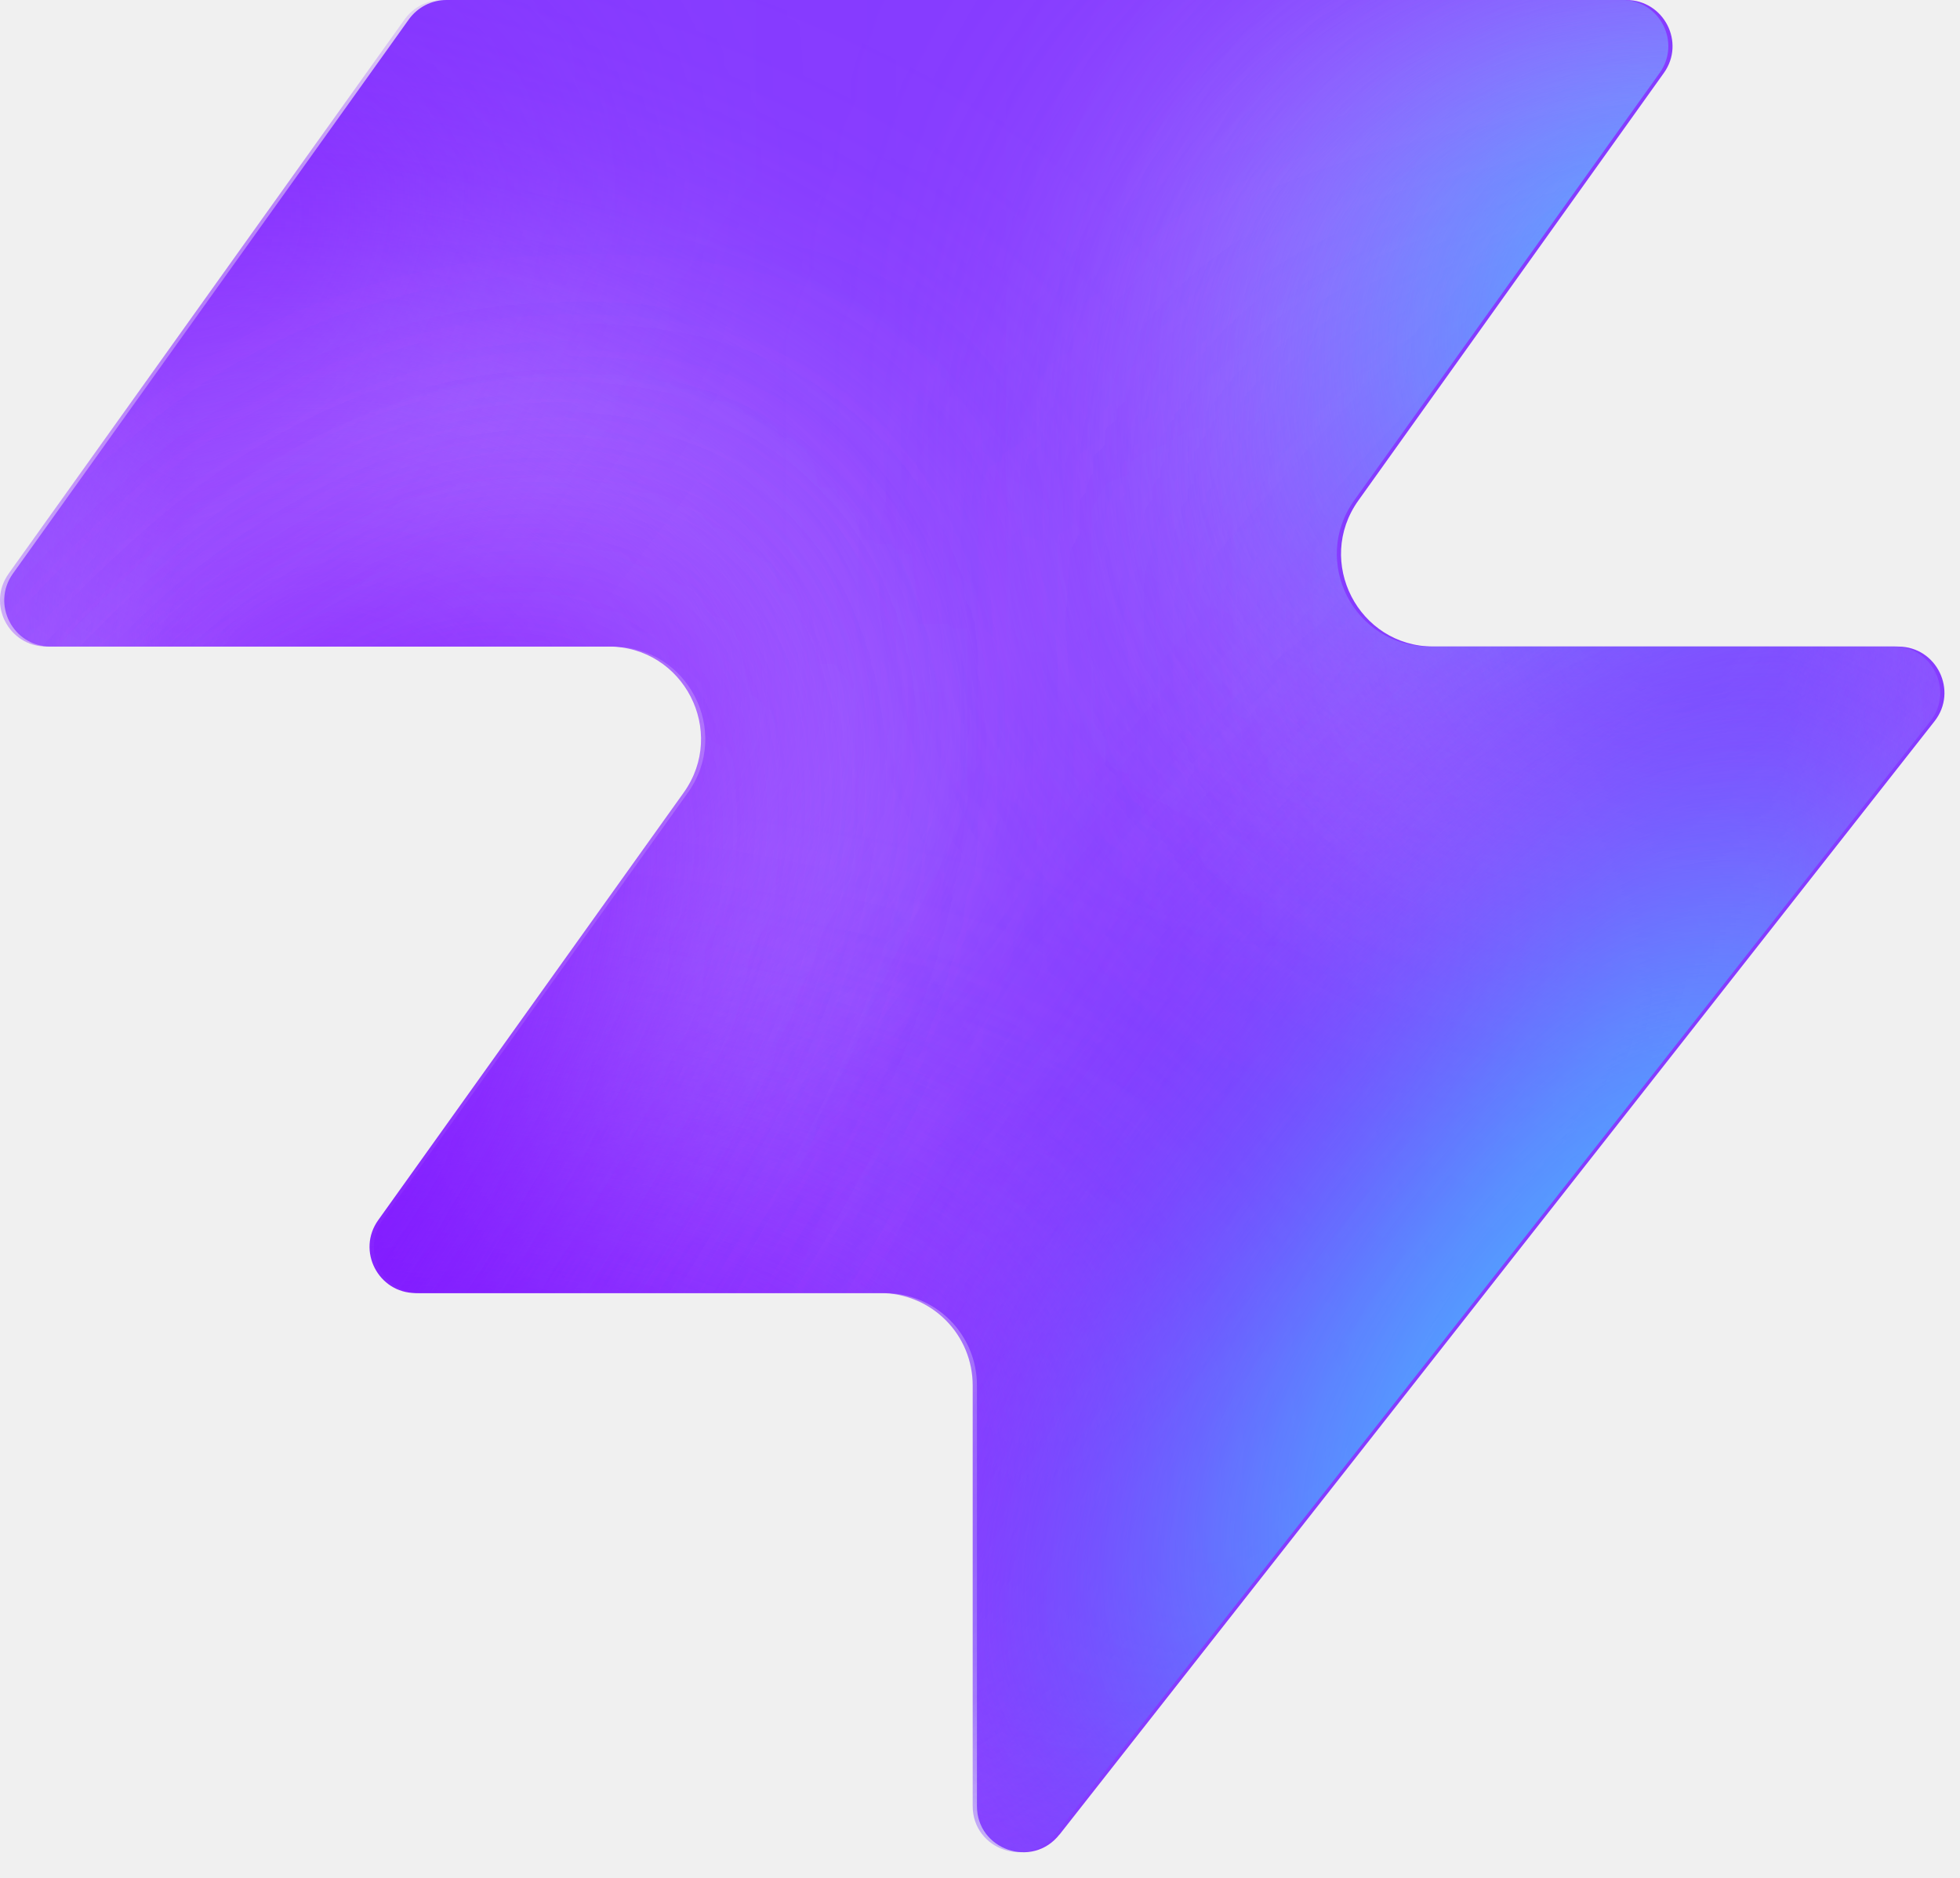
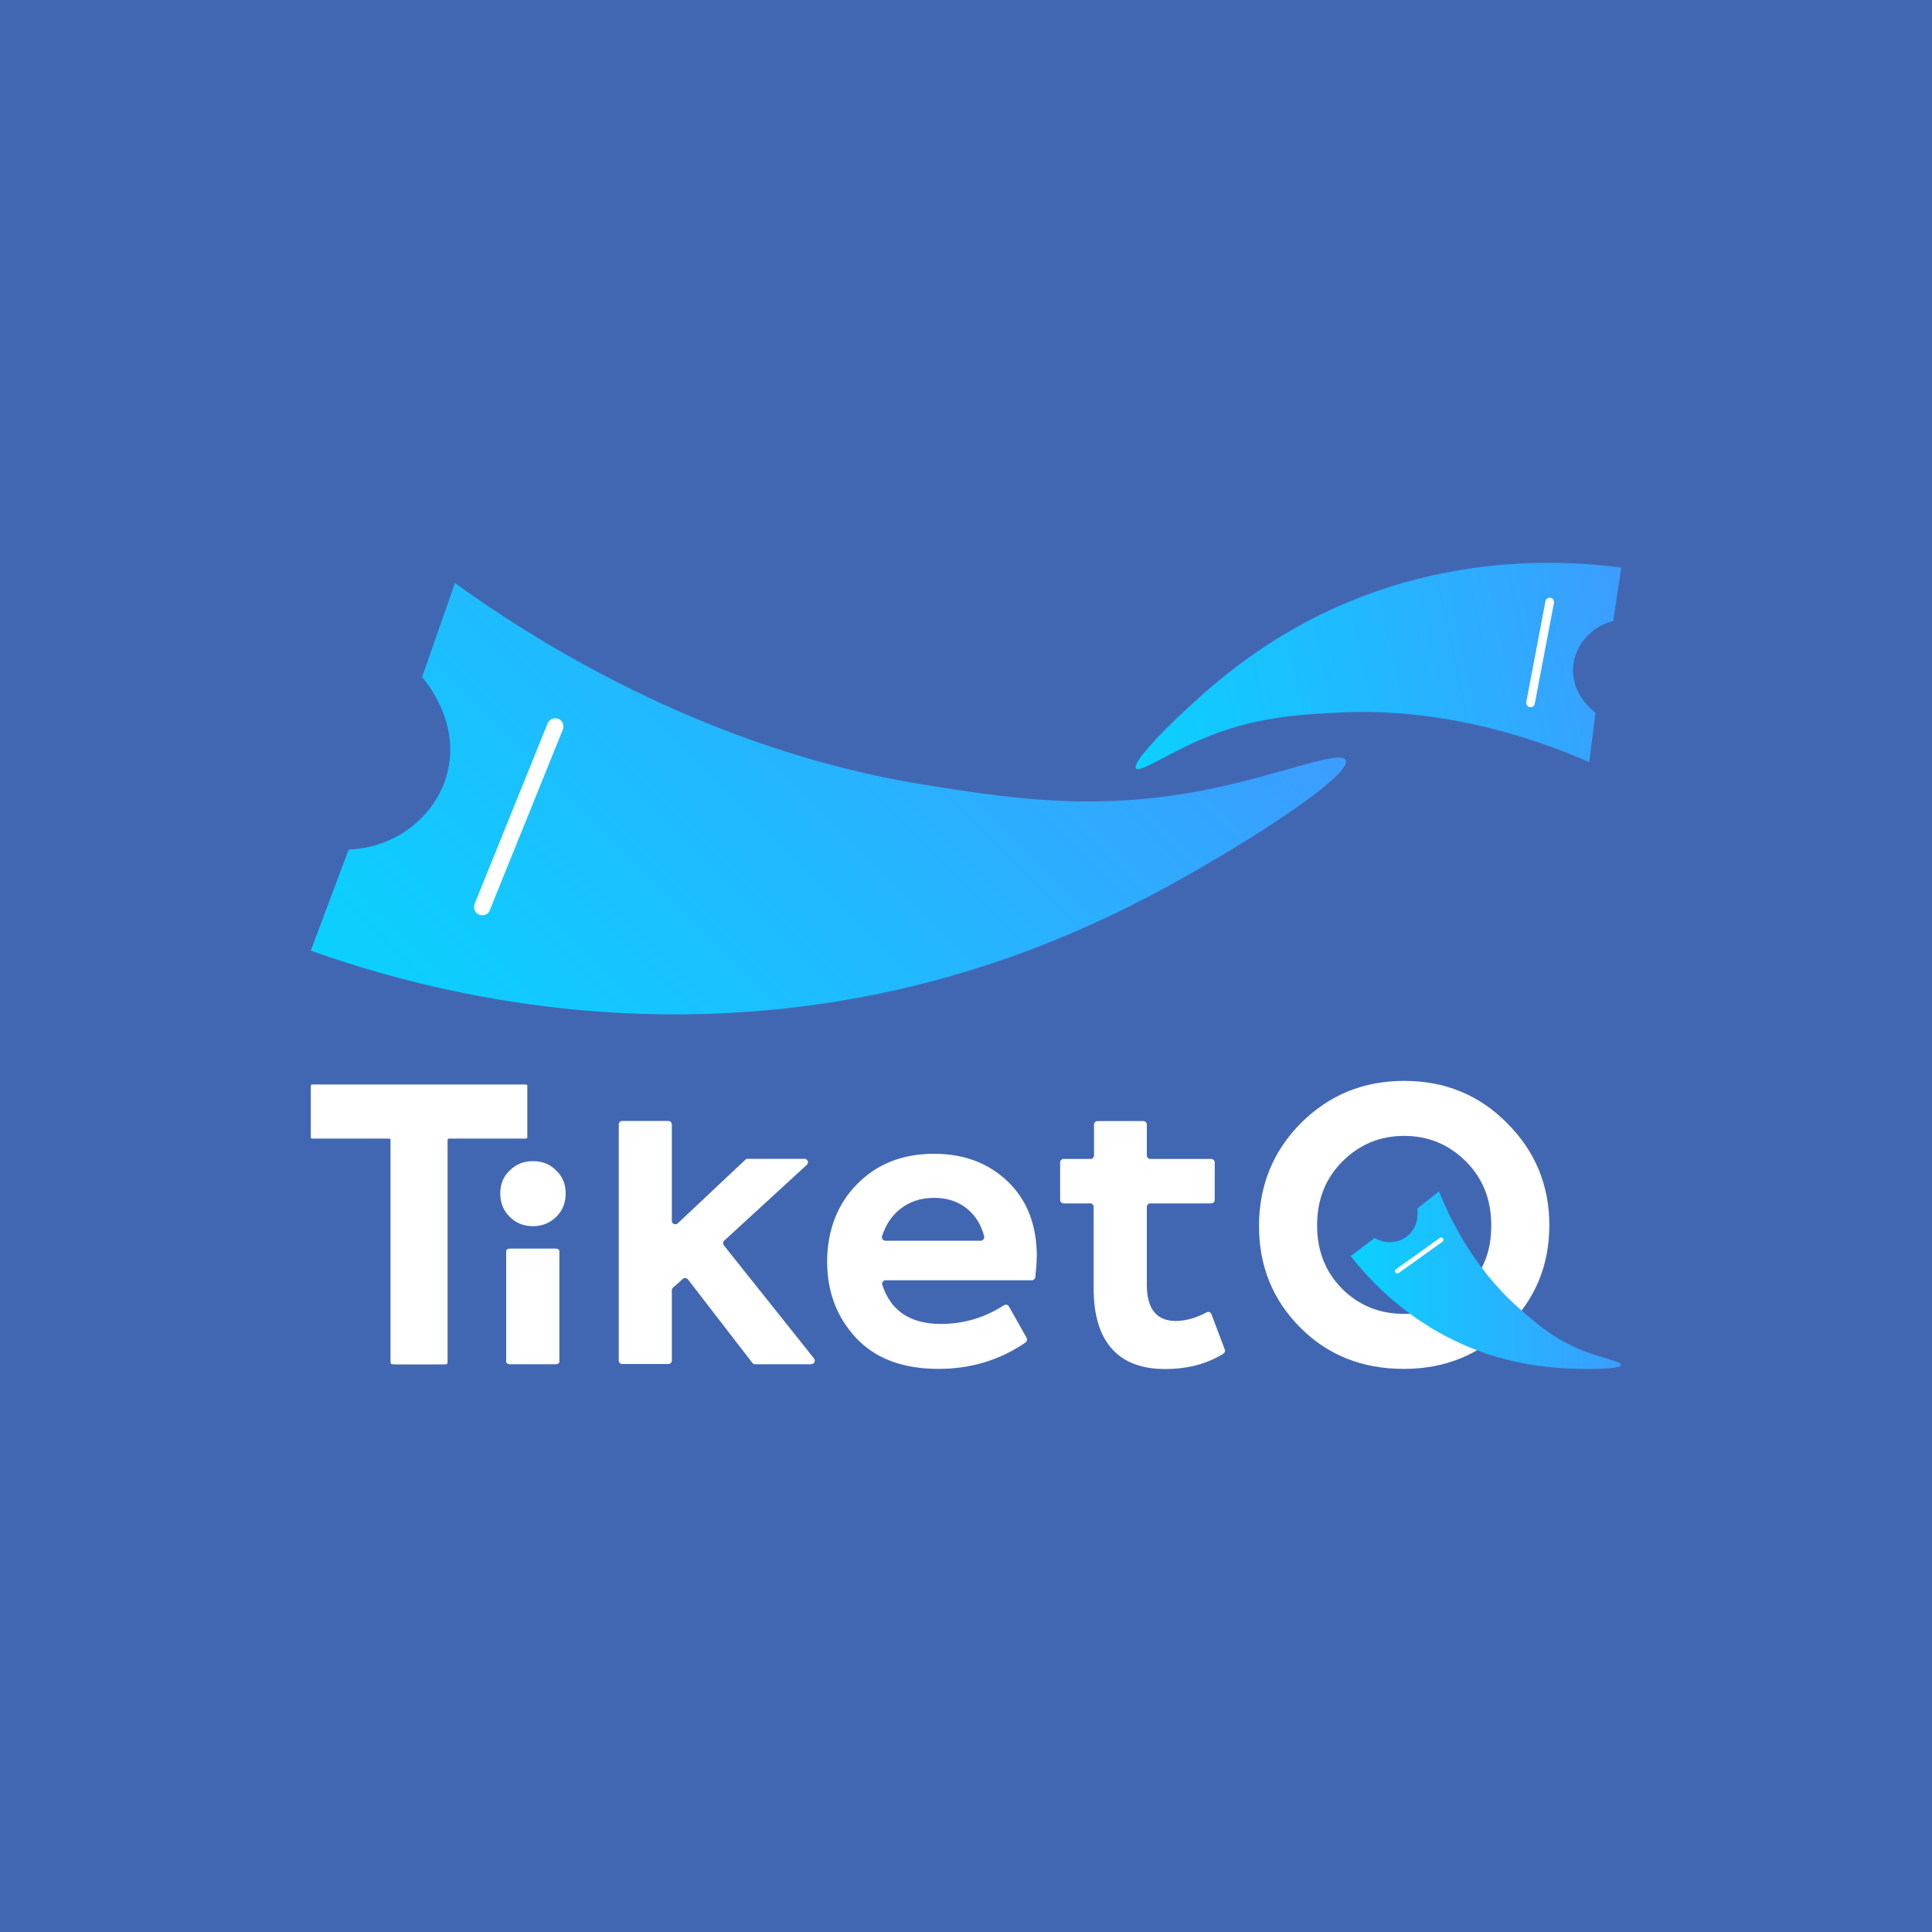
- <svg xmlns="http://www.w3.org/2000/svg" width="48" height="46" fill="none" viewBox="0 0 48 46">
-   <path fill="#863bff" d="M25.946 44.938c-.664.845-2.021.375-2.021-.698V33.937a2.26 2.26 0 0 0-2.262-2.262H10.287c-.92 0-1.456-1.04-.92-1.788l7.48-10.471c1.07-1.497 0-3.578-1.842-3.578H1.237c-.92 0-1.456-1.04-.92-1.788L10.013.474c.214-.297.556-.474.92-.474h28.894c.92 0 1.456 1.04.92 1.788l-7.48 10.471c-1.07 1.498 0 3.579 1.842 3.579h11.377c.943 0 1.473 1.088.89 1.83L25.947 44.94z" style="fill:#863bff;fill:color(display-p3 .525 .23 1);fill-opacity:1" />
-   <mask id="a" width="48" height="46" x="0" y="0" maskUnits="userSpaceOnUse" style="mask-type:alpha">
-     <path fill="#000" d="M25.842 44.938c-.664.844-2.021.375-2.021-.698V33.937a2.26 2.26 0 0 0-2.262-2.262H10.183c-.92 0-1.456-1.04-.92-1.788l7.48-10.471c1.07-1.498 0-3.579-1.842-3.579H1.133c-.92 0-1.456-1.04-.92-1.787L9.91.473c.214-.297.556-.474.92-.474h28.894c.92 0 1.456 1.04.92 1.788l-7.48 10.471c-1.07 1.498 0 3.578 1.842 3.578h11.377c.943 0 1.473 1.088.89 1.832L25.843 44.94z" style="fill:#000;fill-opacity:1" />
-   </mask>
-   <g mask="url(#a)">
-     <g filter="url(#b)">
-       <ellipse cx="5.508" cy="14.704" fill="#ede6ff" rx="5.508" ry="14.704" style="fill:#ede6ff;fill:color(display-p3 .927 .903 1);fill-opacity:1" transform="matrix(.00324 1 1 -.00324 -4.47 31.516)" />
+ <svg xmlns="http://www.w3.org/2000/svg" xmlns:xlink="http://www.w3.org/1999/xlink" id="Layer_1" viewBox="0 0 150 150">
+   <defs>
+     <style>.cls-1{fill:url(#linear-gradient);}.cls-2{fill:#fff;}.cls-3{fill:#4267b2;}.cls-4{fill:url(#linear-gradient-3);}.cls-5{fill:url(#linear-gradient-2);}</style>
+     <linearGradient id="linear-gradient" x1="36.3" y1="85.98" x2="83.88" y2="38.4" gradientUnits="userSpaceOnUse">
+       <stop offset="0" stop-color="#0ad1ff" />
+       <stop offset="1" stop-color="#3c9dff" />
+     </linearGradient>
+     <linearGradient id="linear-gradient-2" x1="1319.34" y1="-1201.27" x2="1359.46" y2="-1201.27" gradientTransform="translate(-951.57 1508.48) rotate(-12.05)" xlink:href="#linear-gradient" />
+     <linearGradient id="linear-gradient-3" x1="104.87" y1="99.39" x2="125.87" y2="99.39" xlink:href="#linear-gradient" />
+   </defs>
+   <rect class="cls-3" x="0" y="0" width="150" height="150" />
+   <g>
+     <g>
+       <path class="cls-1" d="M24.13,73.81l2.94-7.85c3.56-.13,6.61-2.44,7.58-5.66,1.26-4.19-1.74-7.57-1.88-7.73,.85-2.43,1.7-4.87,2.55-7.3,5.59,4.03,19.04,12.85,36.36,15.64,6.4,1.03,13.18,2.12,21.76,.45,5.83-1.14,10.62-3.19,11.03-2.34,.47,.95-5.11,4.69-9.01,7.03-5.31,3.18-14.95,8.84-28.74,11.4-19.1,3.54-34.98-.93-42.58-3.64Z" />
+       <path class="cls-5" d="M125.87,44.07l-.62,4.14c-1.72,.44-2.97,1.88-3.11,3.55-.18,2.18,1.64,3.51,1.73,3.58-.16,1.28-.32,2.56-.48,3.83-3.15-1.38-10.64-4.29-19.38-3.85-3.23,.16-6.66,.34-10.67,2.05-2.73,1.16-4.85,2.66-5.14,2.29-.33-.42,2.01-2.83,3.67-4.37,2.26-2.11,6.38-5.87,12.84-8.56,8.96-3.72,17.17-3.19,21.17-2.66Z" />
+       <path class="cls-2" d="M38.03,70.66l5.67-14.02c.13-.33-.03-.7-.35-.83h0c-.33-.13-.7,.03-.83,.35l-5.67,14.02c-.13,.32,.02,.69,.34,.83h0c.33,.14,.72-.01,.85-.35Z" />
+       <path class="cls-2" d="M119.16,54.63l1.49-7.83c.03-.18-.09-.36-.27-.39h0c-.18-.03-.36,.09-.39,.27l-1.49,7.83c-.03,.18,.08,.35,.26,.39h0c.19,.04,.37-.08,.4-.27Z" />
    </g>
-     <g filter="url(#c)">
-       <ellipse cx="10.399" cy="29.851" fill="#ede6ff" rx="10.399" ry="29.851" style="fill:#ede6ff;fill:color(display-p3 .927 .903 1);fill-opacity:1" transform="matrix(.00324 1 1 -.00324 -39.328 7.883)" />
-     </g>
-     <g filter="url(#d)">
-       <ellipse cx="5.508" cy="30.487" fill="#7e14ff" rx="5.508" ry="30.487" style="fill:#7e14ff;fill:color(display-p3 .492 .077 1);fill-opacity:1" transform="rotate(89.814 -25.913 -14.639)scale(1 -1)" />
-     </g>
-     <g filter="url(#e)">
-       <ellipse cx="5.508" cy="30.599" fill="#7e14ff" rx="5.508" ry="30.599" style="fill:#7e14ff;fill:color(display-p3 .492 .077 1);fill-opacity:1" transform="rotate(89.814 -32.644 -3.334)scale(1 -1)" />
-     </g>
-     <g filter="url(#f)">
-       <ellipse cx="5.508" cy="30.599" fill="#7e14ff" rx="5.508" ry="30.599" style="fill:#7e14ff;fill:color(display-p3 .492 .077 1);fill-opacity:1" transform="matrix(.00324 1 1 -.00324 -34.34 30.47)" />
-     </g>
-     <g filter="url(#g)">
-       <ellipse cx="14.072" cy="22.078" fill="#ede6ff" rx="14.072" ry="22.078" style="fill:#ede6ff;fill:color(display-p3 .927 .903 1);fill-opacity:1" transform="rotate(93.35 24.506 48.493)scale(-1 1)" />
-     </g>
-     <g filter="url(#h)">
-       <ellipse cx="3.47" cy="21.501" fill="#7e14ff" rx="3.47" ry="21.501" style="fill:#7e14ff;fill:color(display-p3 .492 .077 1);fill-opacity:1" transform="rotate(89.009 28.708 47.59)scale(-1 1)" />
-     </g>
-     <g filter="url(#i)">
-       <ellipse cx="3.47" cy="21.501" fill="#7e14ff" rx="3.47" ry="21.501" style="fill:#7e14ff;fill:color(display-p3 .492 .077 1);fill-opacity:1" transform="rotate(89.009 28.708 47.59)scale(-1 1)" />
-     </g>
-     <g filter="url(#j)">
-       <ellipse cx=".387" cy="8.972" fill="#7e14ff" rx="4.407" ry="29.108" style="fill:#7e14ff;fill:color(display-p3 .492 .077 1);fill-opacity:1" transform="rotate(39.51 .387 8.972)" />
-     </g>
-     <g filter="url(#k)">
-       <ellipse cx="47.523" cy="-6.092" fill="#7e14ff" rx="4.407" ry="29.108" style="fill:#7e14ff;fill:color(display-p3 .492 .077 1);fill-opacity:1" transform="rotate(37.892 47.523 -6.092)" />
-     </g>
-     <g filter="url(#l)">
-       <ellipse cx="41.412" cy="6.333" fill="#47bfff" rx="5.971" ry="9.665" style="fill:#47bfff;fill:color(display-p3 .28 .748 1);fill-opacity:1" transform="rotate(37.892 41.412 6.333)" />
-     </g>
-     <g filter="url(#m)">
-       <ellipse cx="-1.879" cy="38.332" fill="#7e14ff" rx="4.407" ry="29.108" style="fill:#7e14ff;fill:color(display-p3 .492 .077 1);fill-opacity:1" transform="rotate(37.892 -1.88 38.332)" />
-     </g>
-     <g filter="url(#n)">
-       <ellipse cx="-1.879" cy="38.332" fill="#7e14ff" rx="4.407" ry="29.108" style="fill:#7e14ff;fill:color(display-p3 .492 .077 1);fill-opacity:1" transform="rotate(37.892 -1.88 38.332)" />
-     </g>
-     <g filter="url(#o)">
-       <ellipse cx="35.651" cy="29.907" fill="#7e14ff" rx="4.407" ry="29.108" style="fill:#7e14ff;fill:color(display-p3 .492 .077 1);fill-opacity:1" transform="rotate(37.892 35.651 29.907)" />
-     </g>
-     <g filter="url(#p)">
-       <ellipse cx="38.418" cy="32.4" fill="#47bfff" rx="5.971" ry="15.297" style="fill:#47bfff;fill:color(display-p3 .28 .748 1);fill-opacity:1" transform="rotate(37.892 38.418 32.4)" />
+     <g>
+       <path class="cls-2" d="M34.46,105.92h-3.83c-.16,0-.29-.13-.29-.29v-19.2s0-.04,0-.06c.25-.04,.59-.11,1-.22,.25-.07,.62-.18,1.04-.32,.69-.22,1.36-.46,1.98-.7,.19-.07,.39,.07,.39,.27,0,6.74,0,13.49,0,20.23,0,.16-.13,.29-.29,.29Z" />
+       <path class="cls-2" d="M43.92,92.66c0,.72-.24,1.33-.73,1.81s-1.09,.73-1.81,.73-1.33-.24-1.81-.73c-.49-.49-.73-1.09-.73-1.81s.24-1.32,.73-1.78c.49-.49,1.09-.73,1.81-.73s1.33,.24,1.81,.73c.49,.47,.73,1.06,.73,1.78Z" />
+       <path class="cls-2" d="M43.43,97.14v8.58c0,.11-.12,.2-.27,.2h-3.59c-.15,0-.27-.09-.27-.2v-8.58c0-.11,.12-.2,.27-.2h3.59c.15,0,.27,.09,.27,.2Z" />
+       <path class="cls-2" d="M62.98,105.92h-4.36c-.08,0-.16-.04-.21-.11l-5-6.48c-.1-.12-.28-.14-.39-.04l-.77,.69c-.06,.05-.09,.12-.09,.2v5.45c0,.15-.12,.27-.27,.27h-3.58c-.15,0-.27-.12-.27-.27v-18.33c0-.15,.12-.27,.27-.27h3.58c.15,0,.27,.12,.27,.27v7.48c0,.24,.28,.36,.46,.2l5.25-4.94c.05-.05,.12-.07,.19-.07h4.4c.25,0,.36,.3,.18,.47l-6.41,5.88c-.1,.1-.12,.26-.03,.37l7,8.78c.14,.18,.02,.44-.21,.44Z" />
+       <path class="cls-2" d="M80.49,97.59c0,.43-.04,.95-.11,1.57-.02,.14-.14,.24-.27,.24h-11.35c-.18,0-.32,.18-.26,.35,.65,2.02,2.17,3.04,4.55,3.04,1.76,0,3.39-.48,4.9-1.45,.13-.08,.3-.05,.38,.09l1.37,2.43c.07,.12,.03,.29-.08,.37-1.98,1.36-4.23,2.05-6.75,2.05-2.79,0-4.93-.81-6.43-2.43-1.48-1.6-2.22-3.57-2.22-5.91s.77-4.43,2.31-5.99c1.54-1.58,3.54-2.37,5.99-2.37,2.32,0,4.23,.72,5.73,2.16,1.5,1.44,2.25,3.39,2.25,5.85Zm-7.98-4.59c-1.03,0-1.91,.3-2.65,.89-.65,.53-1.1,1.22-1.38,2.09-.05,.17,.08,.35,.27,.35h7.39c.18,0,.31-.17,.27-.34-.22-.87-.65-1.57-1.27-2.1-.7-.59-1.58-.89-2.63-.89Z" />
+       <path class="cls-2" d="M94.05,102.02l1.04,2.75c.05,.12,0,.26-.11,.33-1.28,.8-2.79,1.19-4.52,1.19-1.83,0-3.22-.53-4.15-1.59-.94-1.06-1.4-2.63-1.4-4.69v-6.31c0-.15-.12-.27-.27-.27h-2.06c-.15,0-.27-.12-.27-.27v-2.91c0-.15,.12-.27,.27-.27h2.09c.15,0,.27-.12,.27-.27v-2.4c0-.15,.12-.27,.27-.27h3.56c.15,0,.27,.12,.27,.27v2.4c0,.15,.12,.27,.27,.27h4.73c.15,0,.27,.12,.27,.27v2.91c0,.15-.12,.27-.27,.27h-4.73c-.15,0-.27,.12-.27,.27v6.05c0,1.87,.75,2.81,2.25,2.81,.74,0,1.54-.22,2.39-.67,.14-.08,.32-.01,.38,.14Z" />
+       <path class="cls-2" d="M108.99,106.28c-3.22,0-5.89-1.06-8.02-3.19-2.15-2.15-3.22-4.78-3.22-7.9s1.08-5.81,3.25-7.99c2.19-2.19,4.86-3.28,8.02-3.28s5.83,1.09,7.99,3.28c2.19,2.19,3.28,4.83,3.28,7.93s-1.09,5.74-3.28,7.9c-2.17,2.17-4.84,3.25-8.02,3.25Zm6.79-11.15c0-1.99-.65-3.64-1.96-4.95-1.33-1.33-2.93-1.99-4.8-1.99s-3.47,.66-4.8,1.99c-1.31,1.31-1.96,2.96-1.96,4.95s.64,3.61,1.93,4.92c1.31,1.31,2.92,1.96,4.83,1.96s3.52-.65,4.83-1.96,1.95-2.95,1.93-4.92Z" />
+       <g>
+         <path class="cls-4" d="M104.87,97.52l1.85-1.4c.85,.5,1.91,.41,2.61-.2,.92-.8,.72-2.03,.71-2.09,.56-.44,1.12-.89,1.68-1.33,.71,1.77,2.55,5.83,6.19,9.05,1.35,1.19,2.77,2.45,5.03,3.33,1.53,.6,2.96,.83,2.93,1.09-.03,.29-1.89,.34-3.15,.31-1.71-.04-4.81-.15-8.42-1.59-5-2-8.05-5.4-9.43-7.17Z" />
+         <path class="cls-2" d="M108.59,98.84l3.41-2.44c.08-.06,.1-.17,.04-.25h0c-.06-.08-.17-.1-.25-.04l-3.41,2.44c-.08,.06-.1,.16-.04,.24h0c.06,.08,.17,.1,.25,.04Z" />
+       </g>
+       <path class="cls-2" d="M30.33,105.81v-17.3c0-.06-.05-.11-.11-.11h-5.98c-.06,0-.11-.05-.11-.11v-3.98c0-.06,.05-.11,.11-.11h16.59c.06,0,.11,.05,.11,.11v3.98c0,.06-.05,.11-.11,.11h-5.98c-.06,0-.11,.05-.11,.11v17.3c0,.06-.05,.11-.11,.11h-4.18c-.06,0-.11-.05-.11-.11Z" />
    </g>
  </g>
-   <defs>
-     <filter id="b" width="60.045" height="41.654" x="-19.77" y="16.149" color-interpolation-filters="sRGB" filterUnits="userSpaceOnUse">
-       <feFlood flood-opacity="0" result="BackgroundImageFix" />
-       <feBlend in="SourceGraphic" in2="BackgroundImageFix" result="shape" />
-       <feGaussianBlur result="effect1_foregroundBlur_2002_17158" stdDeviation="7.659" />
-     </filter>
-     <filter id="c" width="90.34" height="51.437" x="-54.613" y="-7.533" color-interpolation-filters="sRGB" filterUnits="userSpaceOnUse">
-       <feFlood flood-opacity="0" result="BackgroundImageFix" />
-       <feBlend in="SourceGraphic" in2="BackgroundImageFix" result="shape" />
-       <feGaussianBlur result="effect1_foregroundBlur_2002_17158" stdDeviation="7.659" />
-     </filter>
-     <filter id="d" width="79.355" height="29.4" x="-49.64" y="2.03" color-interpolation-filters="sRGB" filterUnits="userSpaceOnUse">
-       <feFlood flood-opacity="0" result="BackgroundImageFix" />
-       <feBlend in="SourceGraphic" in2="BackgroundImageFix" result="shape" />
-       <feGaussianBlur result="effect1_foregroundBlur_2002_17158" stdDeviation="4.596" />
-     </filter>
-     <filter id="e" width="79.579" height="29.4" x="-45.045" y="20.029" color-interpolation-filters="sRGB" filterUnits="userSpaceOnUse">
-       <feFlood flood-opacity="0" result="BackgroundImageFix" />
-       <feBlend in="SourceGraphic" in2="BackgroundImageFix" result="shape" />
-       <feGaussianBlur result="effect1_foregroundBlur_2002_17158" stdDeviation="4.596" />
-     </filter>
-     <filter id="f" width="79.579" height="29.4" x="-43.513" y="21.178" color-interpolation-filters="sRGB" filterUnits="userSpaceOnUse">
-       <feFlood flood-opacity="0" result="BackgroundImageFix" />
-       <feBlend in="SourceGraphic" in2="BackgroundImageFix" result="shape" />
-       <feGaussianBlur result="effect1_foregroundBlur_2002_17158" stdDeviation="4.596" />
-     </filter>
-     <filter id="g" width="74.749" height="58.852" x="15.756" y="-17.901" color-interpolation-filters="sRGB" filterUnits="userSpaceOnUse">
-       <feFlood flood-opacity="0" result="BackgroundImageFix" />
-       <feBlend in="SourceGraphic" in2="BackgroundImageFix" result="shape" />
-       <feGaussianBlur result="effect1_foregroundBlur_2002_17158" stdDeviation="7.659" />
-     </filter>
-     <filter id="h" width="61.377" height="25.362" x="23.548" y="2.284" color-interpolation-filters="sRGB" filterUnits="userSpaceOnUse">
-       <feFlood flood-opacity="0" result="BackgroundImageFix" />
-       <feBlend in="SourceGraphic" in2="BackgroundImageFix" result="shape" />
-       <feGaussianBlur result="effect1_foregroundBlur_2002_17158" stdDeviation="4.596" />
-     </filter>
-     <filter id="i" width="61.377" height="25.362" x="23.548" y="2.284" color-interpolation-filters="sRGB" filterUnits="userSpaceOnUse">
-       <feFlood flood-opacity="0" result="BackgroundImageFix" />
-       <feBlend in="SourceGraphic" in2="BackgroundImageFix" result="shape" />
-       <feGaussianBlur result="effect1_foregroundBlur_2002_17158" stdDeviation="4.596" />
-     </filter>
-     <filter id="j" width="56.045" height="63.649" x="-27.636" y="-22.853" color-interpolation-filters="sRGB" filterUnits="userSpaceOnUse">
-       <feFlood flood-opacity="0" result="BackgroundImageFix" />
-       <feBlend in="SourceGraphic" in2="BackgroundImageFix" result="shape" />
-       <feGaussianBlur result="effect1_foregroundBlur_2002_17158" stdDeviation="4.596" />
-     </filter>
-     <filter id="k" width="54.814" height="64.646" x="20.116" y="-38.415" color-interpolation-filters="sRGB" filterUnits="userSpaceOnUse">
-       <feFlood flood-opacity="0" result="BackgroundImageFix" />
-       <feBlend in="SourceGraphic" in2="BackgroundImageFix" result="shape" />
-       <feGaussianBlur result="effect1_foregroundBlur_2002_17158" stdDeviation="4.596" />
-     </filter>
-     <filter id="l" width="33.541" height="35.313" x="24.641" y="-11.323" color-interpolation-filters="sRGB" filterUnits="userSpaceOnUse">
-       <feFlood flood-opacity="0" result="BackgroundImageFix" />
-       <feBlend in="SourceGraphic" in2="BackgroundImageFix" result="shape" />
-       <feGaussianBlur result="effect1_foregroundBlur_2002_17158" stdDeviation="4.596" />
-     </filter>
-     <filter id="m" width="54.814" height="64.646" x="-29.286" y="6.009" color-interpolation-filters="sRGB" filterUnits="userSpaceOnUse">
-       <feFlood flood-opacity="0" result="BackgroundImageFix" />
-       <feBlend in="SourceGraphic" in2="BackgroundImageFix" result="shape" />
-       <feGaussianBlur result="effect1_foregroundBlur_2002_17158" stdDeviation="4.596" />
-     </filter>
-     <filter id="n" width="54.814" height="64.646" x="-29.286" y="6.009" color-interpolation-filters="sRGB" filterUnits="userSpaceOnUse">
-       <feFlood flood-opacity="0" result="BackgroundImageFix" />
-       <feBlend in="SourceGraphic" in2="BackgroundImageFix" result="shape" />
-       <feGaussianBlur result="effect1_foregroundBlur_2002_17158" stdDeviation="4.596" />
-     </filter>
-     <filter id="o" width="54.814" height="64.646" x="8.244" y="-2.416" color-interpolation-filters="sRGB" filterUnits="userSpaceOnUse">
-       <feFlood flood-opacity="0" result="BackgroundImageFix" />
-       <feBlend in="SourceGraphic" in2="BackgroundImageFix" result="shape" />
-       <feGaussianBlur result="effect1_foregroundBlur_2002_17158" stdDeviation="4.596" />
-     </filter>
-     <filter id="p" width="39.409" height="43.623" x="18.713" y="10.588" color-interpolation-filters="sRGB" filterUnits="userSpaceOnUse">
-       <feFlood flood-opacity="0" result="BackgroundImageFix" />
-       <feBlend in="SourceGraphic" in2="BackgroundImageFix" result="shape" />
-       <feGaussianBlur result="effect1_foregroundBlur_2002_17158" stdDeviation="4.596" />
-     </filter>
-   </defs>
</svg>
